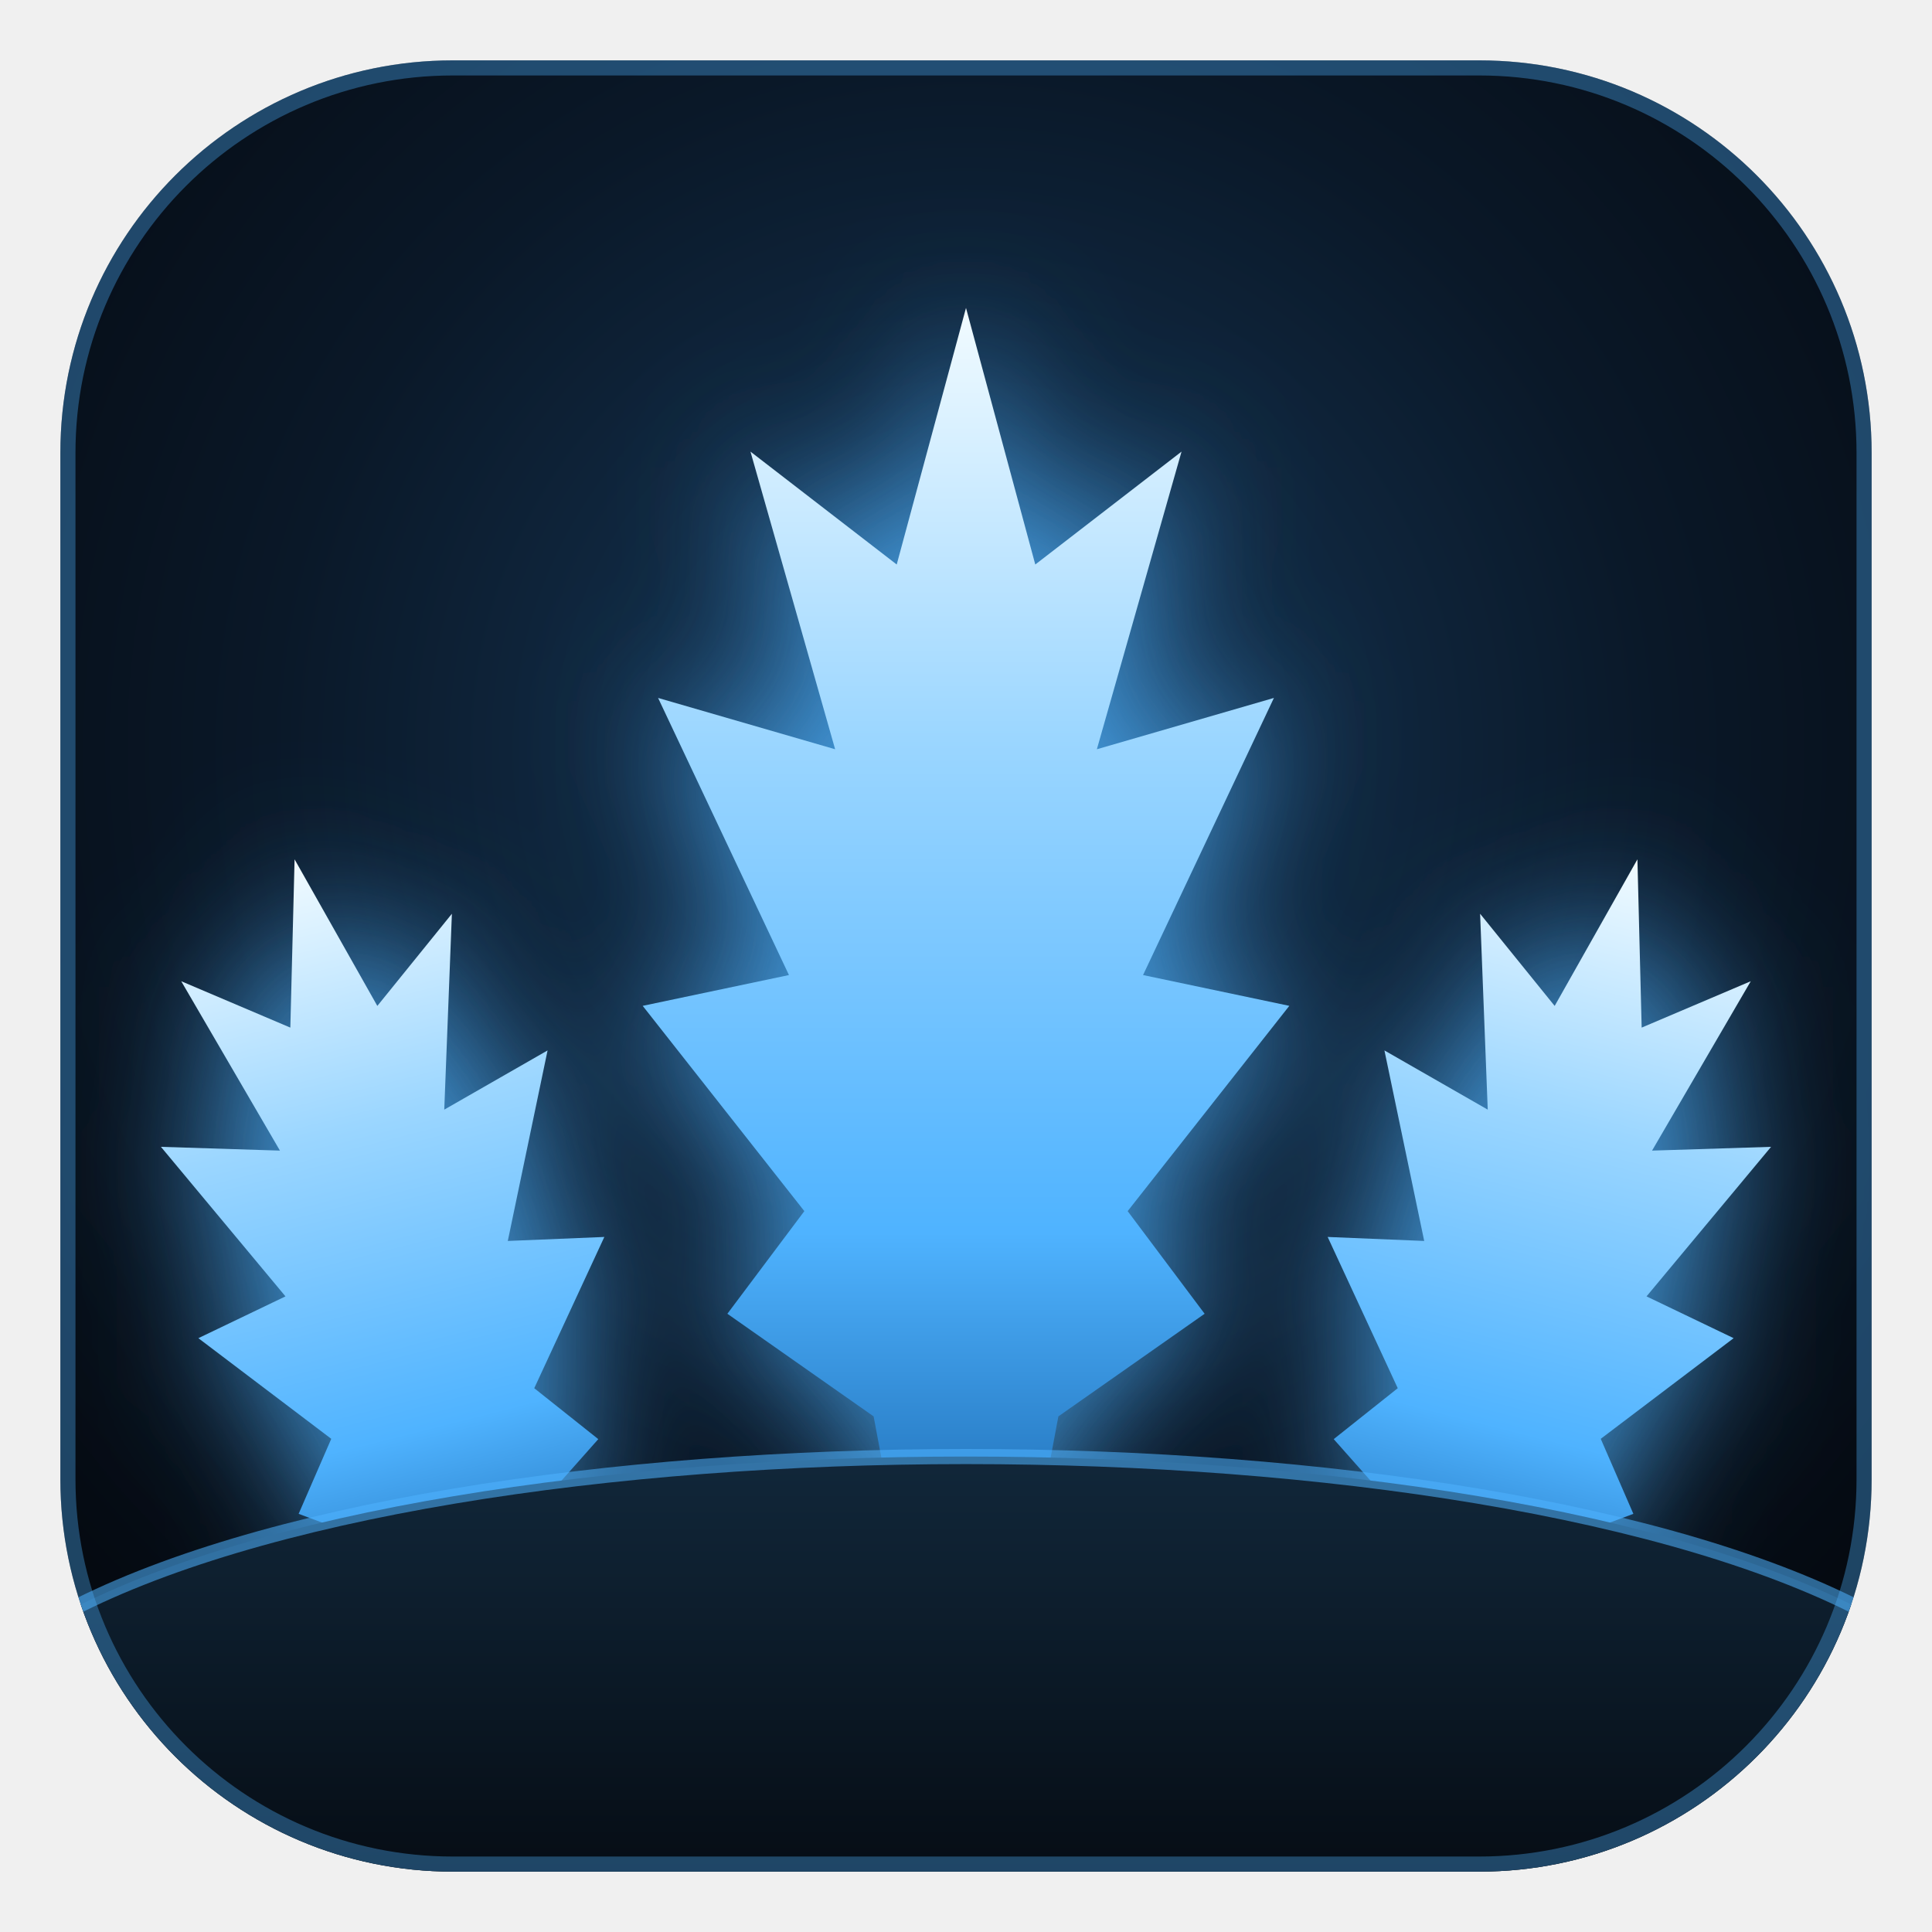
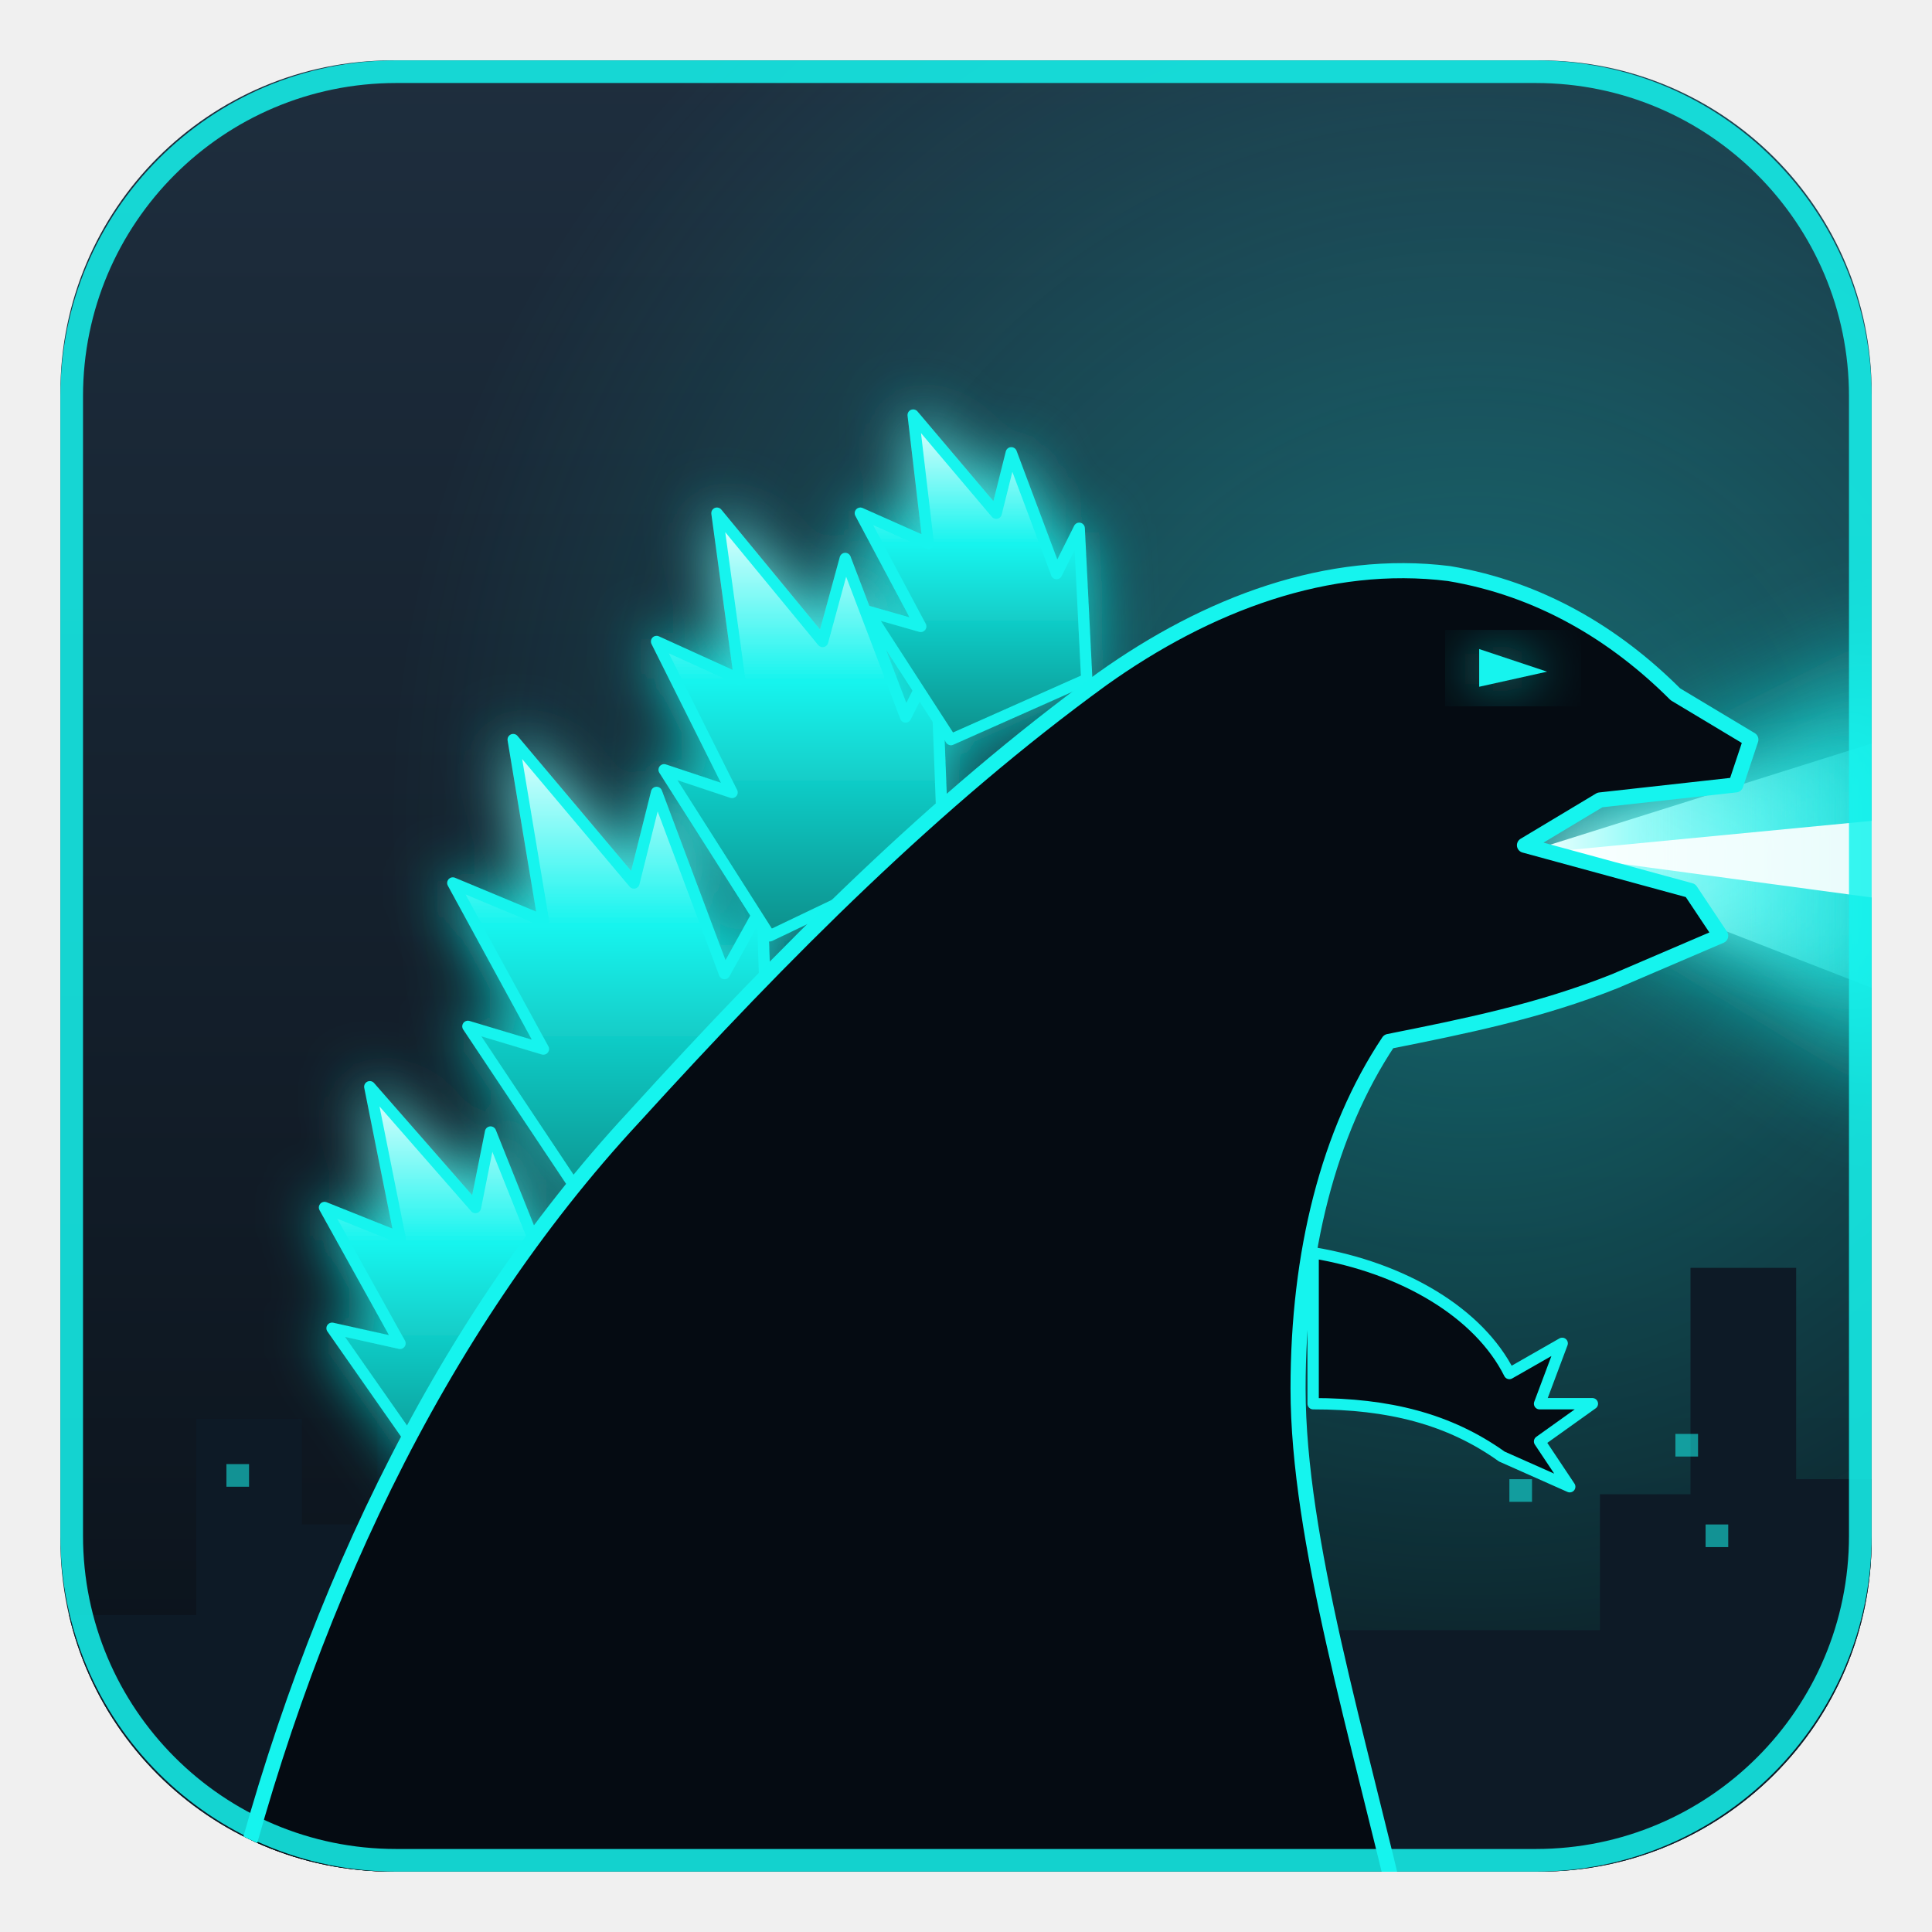
<svg xmlns="http://www.w3.org/2000/svg" width="256" height="256" viewBox="0 0 256 256">
  <defs>
-     <radialGradient id="sky" cx="50%" cy="38%" r="70%">
-       <stop offset="0" stop-color="#16395a" />
-       <stop offset="0.55" stop-color="#0a1828" />
-       <stop offset="1" stop-color="#04080e" />
+     <linearGradient id="sky" x1="0" y1="0" x2="0" y2="1">
+       <stop offset="0" stop-color="#1E2E3E" />
+       <stop offset="1" stop-color="#091018" />
+     </linearGradient>
+     <radialGradient id="haze" cx="0.78" cy="0.42" r="0.6">
+       <stop offset="0" stop-color="#15F4EE" stop-opacity="0.35" />
+       <stop offset="1" stop-color="#15F4EE" stop-opacity="0" />
    </radialGradient>
-     <linearGradient id="fin" x1="0" y1="0" x2="0" y2="1">
-       <stop offset="0" stop-color="#f2fbff" />
-       <stop offset="0.35" stop-color="#9bd6ff" />
-       <stop offset="0.75" stop-color="#4fb3ff" />
-       <stop offset="1" stop-color="#1d6db5" />
+     <linearGradient id="beam" x1="0" y1="0" x2="1" y2="0">
+       <stop offset="0" stop-color="#ffffff" />
+       <stop offset="0.25" stop-color="#9ffcf9" />
+       <stop offset="1" stop-color="#15F4EE" stop-opacity="0.15" />
    </linearGradient>
-     <linearGradient id="ridge" x1="0" y1="0" x2="0" y2="1">
-       <stop offset="0" stop-color="#11273a" />
-       <stop offset="1" stop-color="#060d15" />
+     <linearGradient id="plate" x1="0" y1="1" x2="0" y2="0">
+       <stop offset="0" stop-color="#0c8f8b" />
+       <stop offset="0.6" stop-color="#15F4EE" />
+       <stop offset="1" stop-color="#e8fffe" />
    </linearGradient>
-     <filter id="glow" x="-30%" y="-30%" width="160%" height="160%">
-       <feGaussianBlur stdDeviation="9" />
+     <filter id="glow" x="-50%" y="-50%" width="200%" height="200%">
+       <feGaussianBlur stdDeviation="4" result="b" />
+       <feMerge>
+         <feMergeNode in="b" />
+         <feMergeNode in="SourceGraphic" />
+       </feMerge>
+     </filter>
+     <filter id="soft" x="-50%" y="-50%" width="200%" height="200%">
+       <feGaussianBlur stdDeviation="7" />
    </filter>
    <clipPath id="tile">
-       <rect x="8" y="8" width="240" height="240" rx="52" />
+       <rect x="8" y="8" width="240" height="240" rx="44" />
    </clipPath>
-     <path id="plate" d="M0,-120 L9,-95 L28,-106 L17,-77 L40,-82 L23,-55 L42,-52 L21,-32 L31,-22 L12,-12 L9,0 L-9,0 L-12,-12 L-31,-22 L-21,-32 L-42,-52 L-23,-55 L-40,-82 L-17,-77 L-28,-106 L-9,-95 Z" />
-     <g id="plates">
-       <use href="#plate" transform="translate(64,214) rotate(-14) scale(0.66,0.86)" />
-       <use href="#plate" transform="translate(192,214) rotate(14) scale(0.66,0.86)" />
-       <use href="#plate" transform="translate(128,204) scale(1.02,1.36)" />
+   </defs>
+   <rect x="8" y="8" width="240" height="240" rx="44" fill="url(#sky)" />
+   <g clip-path="url(#tile)">
+     <rect x="8" y="8" width="240" height="240" fill="url(#haze)" />
+     <path fill="#0d1a26" d="M8 214 h18 v-26 h14 v14 h10 v-34 h16 v40 h12 v-22 h14 v30 h120 v-18 h12 v-30 h14 v28 h10 v76 H8 Z" />
+     <g fill="#15F4EE" opacity="0.55">
+       <rect x="30" y="194" width="3" height="3" />
+       <rect x="54" y="176" width="3" height="3" />
+       <rect x="58" y="188" width="3" height="3" />
+       <rect x="200" y="196" width="3" height="3" />
+       <rect x="222" y="190" width="3" height="3" />
+       <rect x="226" y="202" width="3" height="3" />
    </g>
-   </defs>
-   <g clip-path="url(#tile)">
-     <rect x="8" y="8" width="240" height="240" fill="url(#sky)" />
-     <use href="#plates" fill="#4fb3ff" opacity="0.85" filter="url(#glow)" />
-     <use href="#plates" fill="url(#fin)" />
-     <path d="M8,214 C60,186 196,186 248,214 L248,248 L8,248 Z" fill="url(#ridge)" />
-     <path d="M8,214 C60,186 196,186 248,214" fill="none" stroke="#4fb3ff" stroke-opacity="0.55" stroke-width="2" />
+     <path d="M200 112 L256 84 L256 146 Z" fill="#15F4EE" opacity="0.7" filter="url(#soft)" />
+     <path d="M202 113 L256 96 L256 134 Z" fill="url(#beam)" filter="url(#glow)" />
+     <path d="M204 113 L256 108 L256 120 Z" fill="#ffffff" opacity="0.9" />
+     <g fill="url(#plate)" stroke="#15F4EE" stroke-width="1.5" stroke-linejoin="round" filter="url(#glow)">
+       <path d="M58 196 l-14 -20 l9 2 l-10 -18 l10 4 l-4 -20 l14 16 l2 -10 l8 20 l4 -8 l2 24 Z" />
+       <path d="M78 160 l-16 -24 l10 3 l-12 -22 l12 5 l-4 -24 l16 19 l3 -12 l9 24 l5 -9 l1 30 Z" />
+       <path d="M102 124 l-14 -22 l9 3 l-10 -20 l11 5 l-3 -22 l14 17 l3 -11 l8 21 l4 -8 l1 26 Z" />
+       <path d="M126 98 l-11 -17 l7 2 l-8 -15 l9 4 l-2 -17 l11 13 l2 -8 l6 16 l3 -6 l1 20 Z" />
+     </g>
+     <path fill="#050b12" stroke="#15F4EE" stroke-width="2" stroke-linejoin="round" d="M30 256 C40 214 58 176 84 148 C104 126 124 106 146 90              C160 80 176 74 192 76 C204 78 214 84 222 92 L232 98 L230 104 L212 106              L202 112 L224 118 L228 124 L214 130 C204 134 194 136 184 138              C176 150 172 166 172 184 C172 204 180 230 186 256 Z" />
+     <path d="M196 86 l9 3 l-9 2 Z" fill="#15F4EE" filter="url(#glow)" />
+     <path fill="#050b12" stroke="#15F4EE" stroke-width="1.5" stroke-linejoin="round" d="M174 166 C186 168 196 174 200 182 L207 178 L204 186 L211 186 L204 191 L208 197 L199 193              C192 188 184 186 174 186 Z" />
  </g>
-   <rect x="9" y="9" width="238" height="238" rx="51" fill="none" stroke="#4fb3ff" stroke-opacity="0.35" stroke-width="2" />
+   <rect x="9.5" y="9.5" width="237" height="237" rx="43" fill="none" stroke="#15F4EE" stroke-width="3" opacity="0.85" />
</svg>
